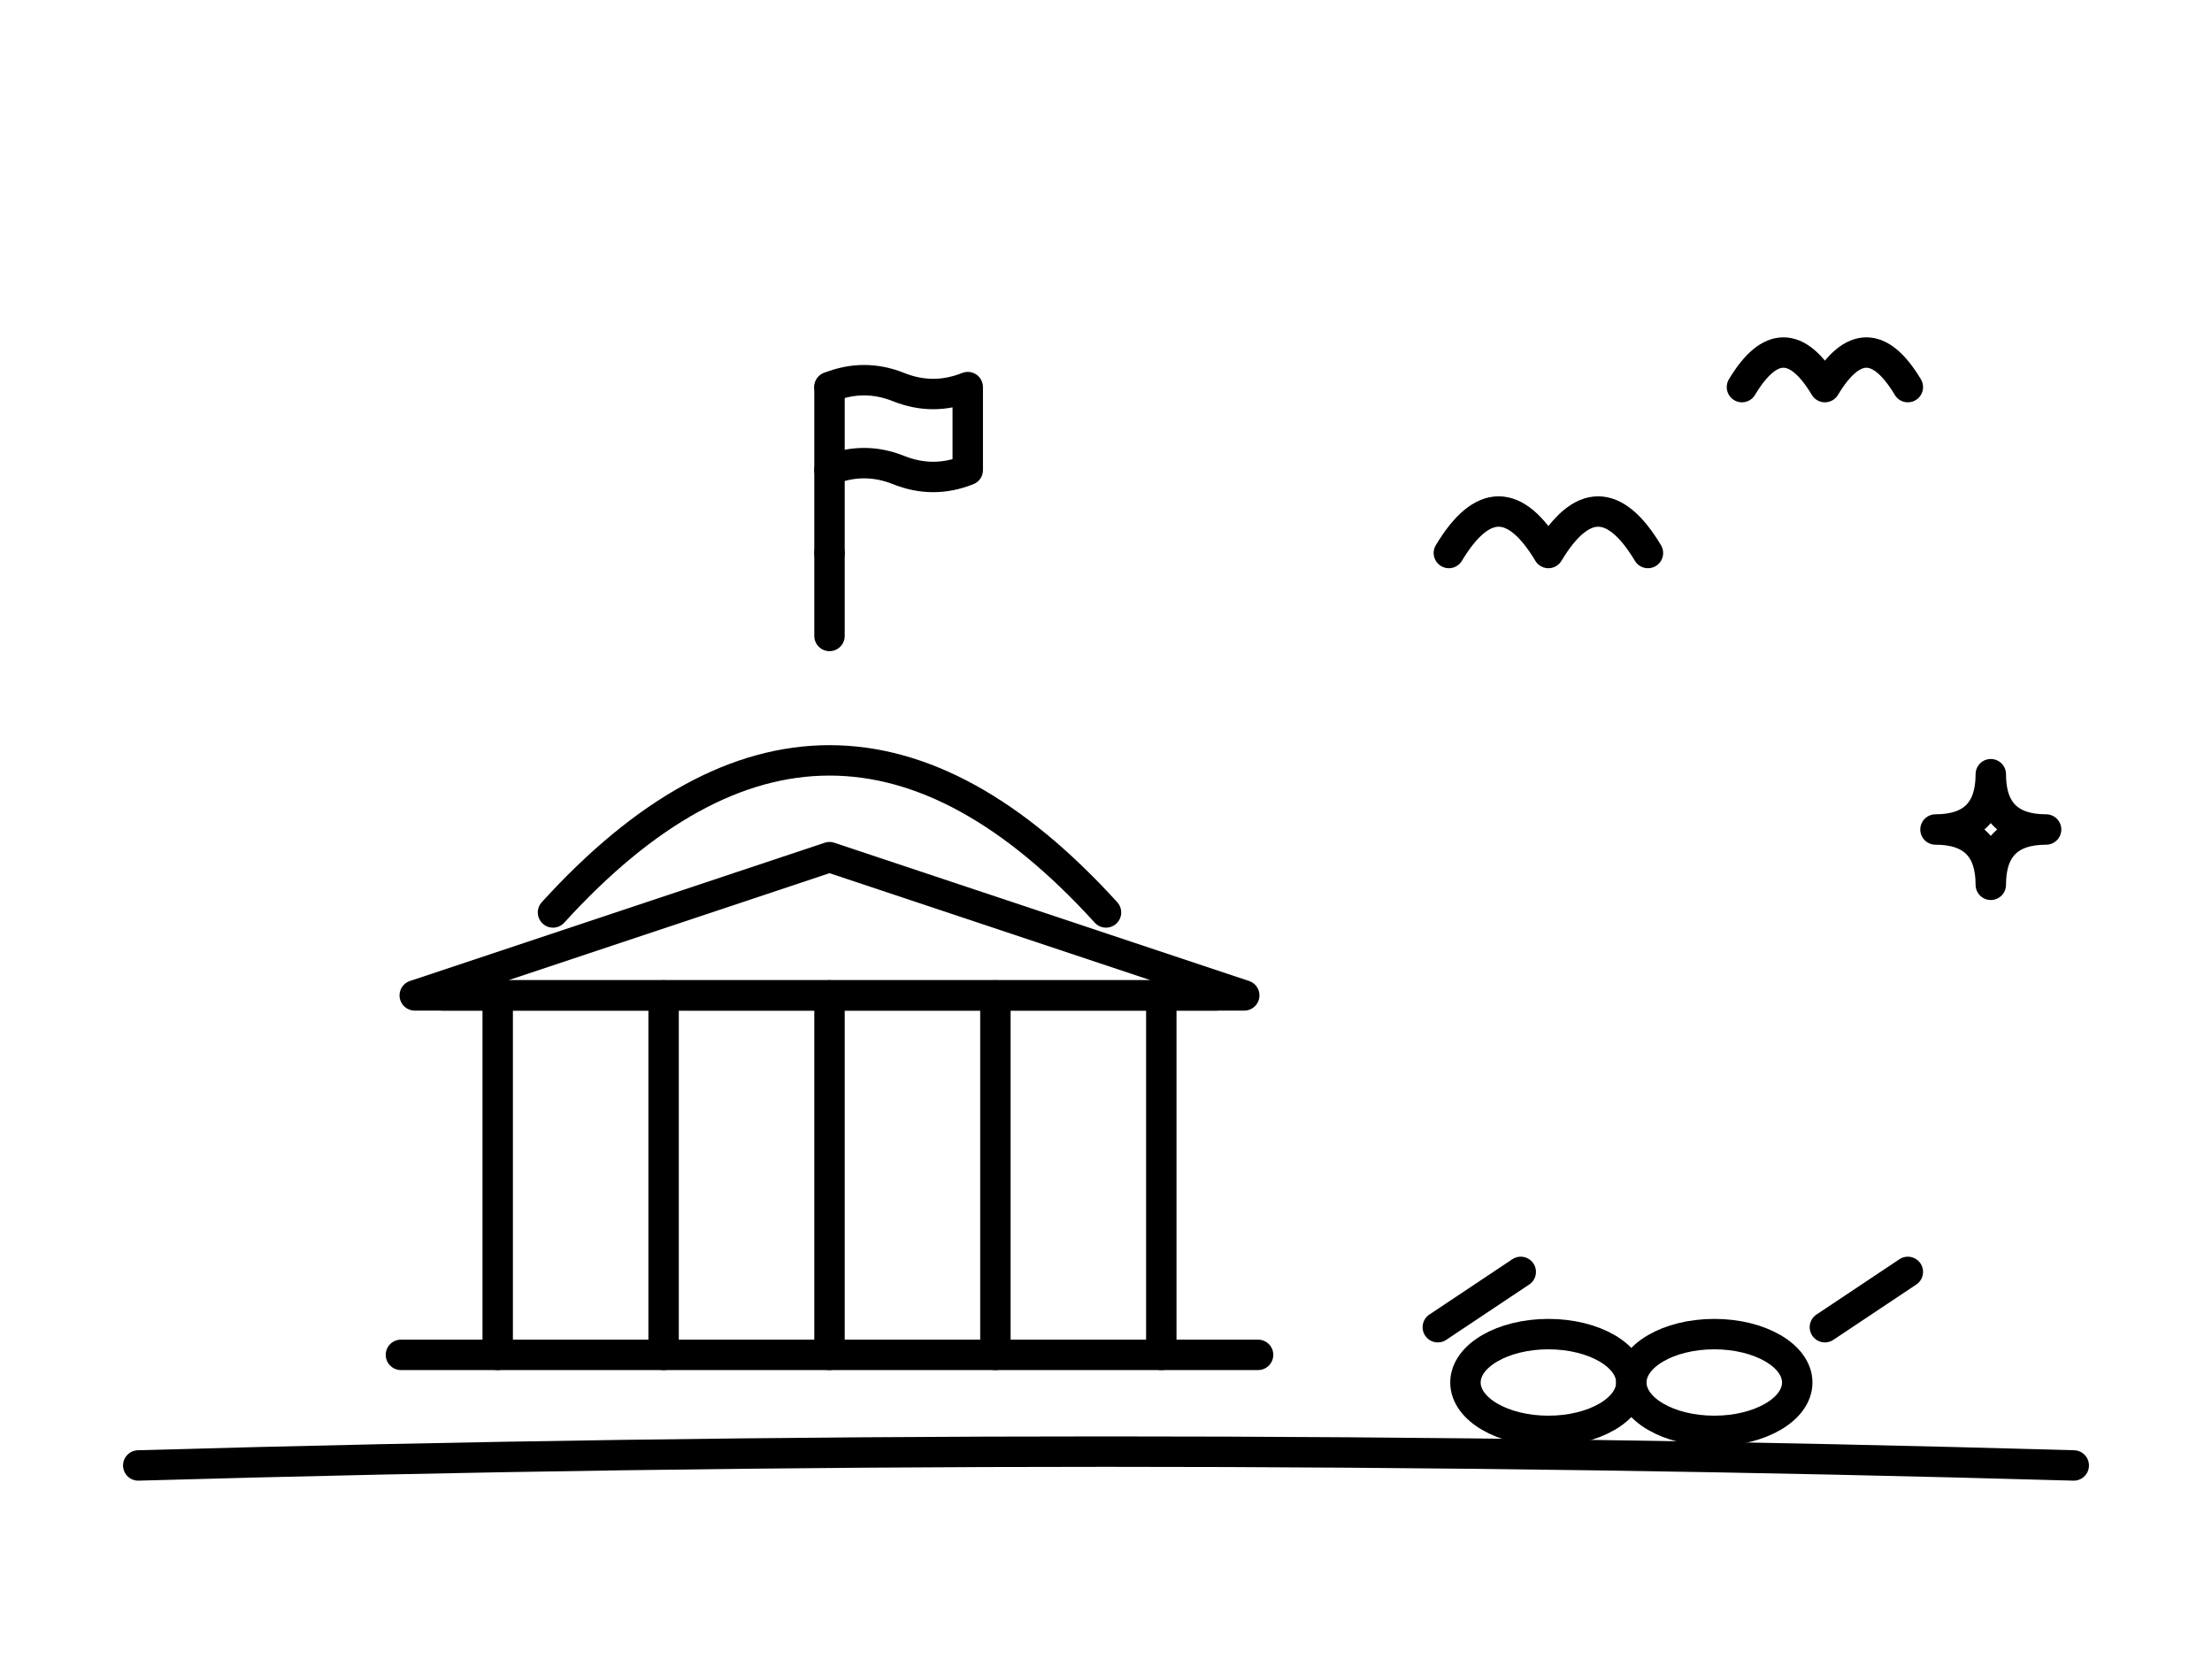
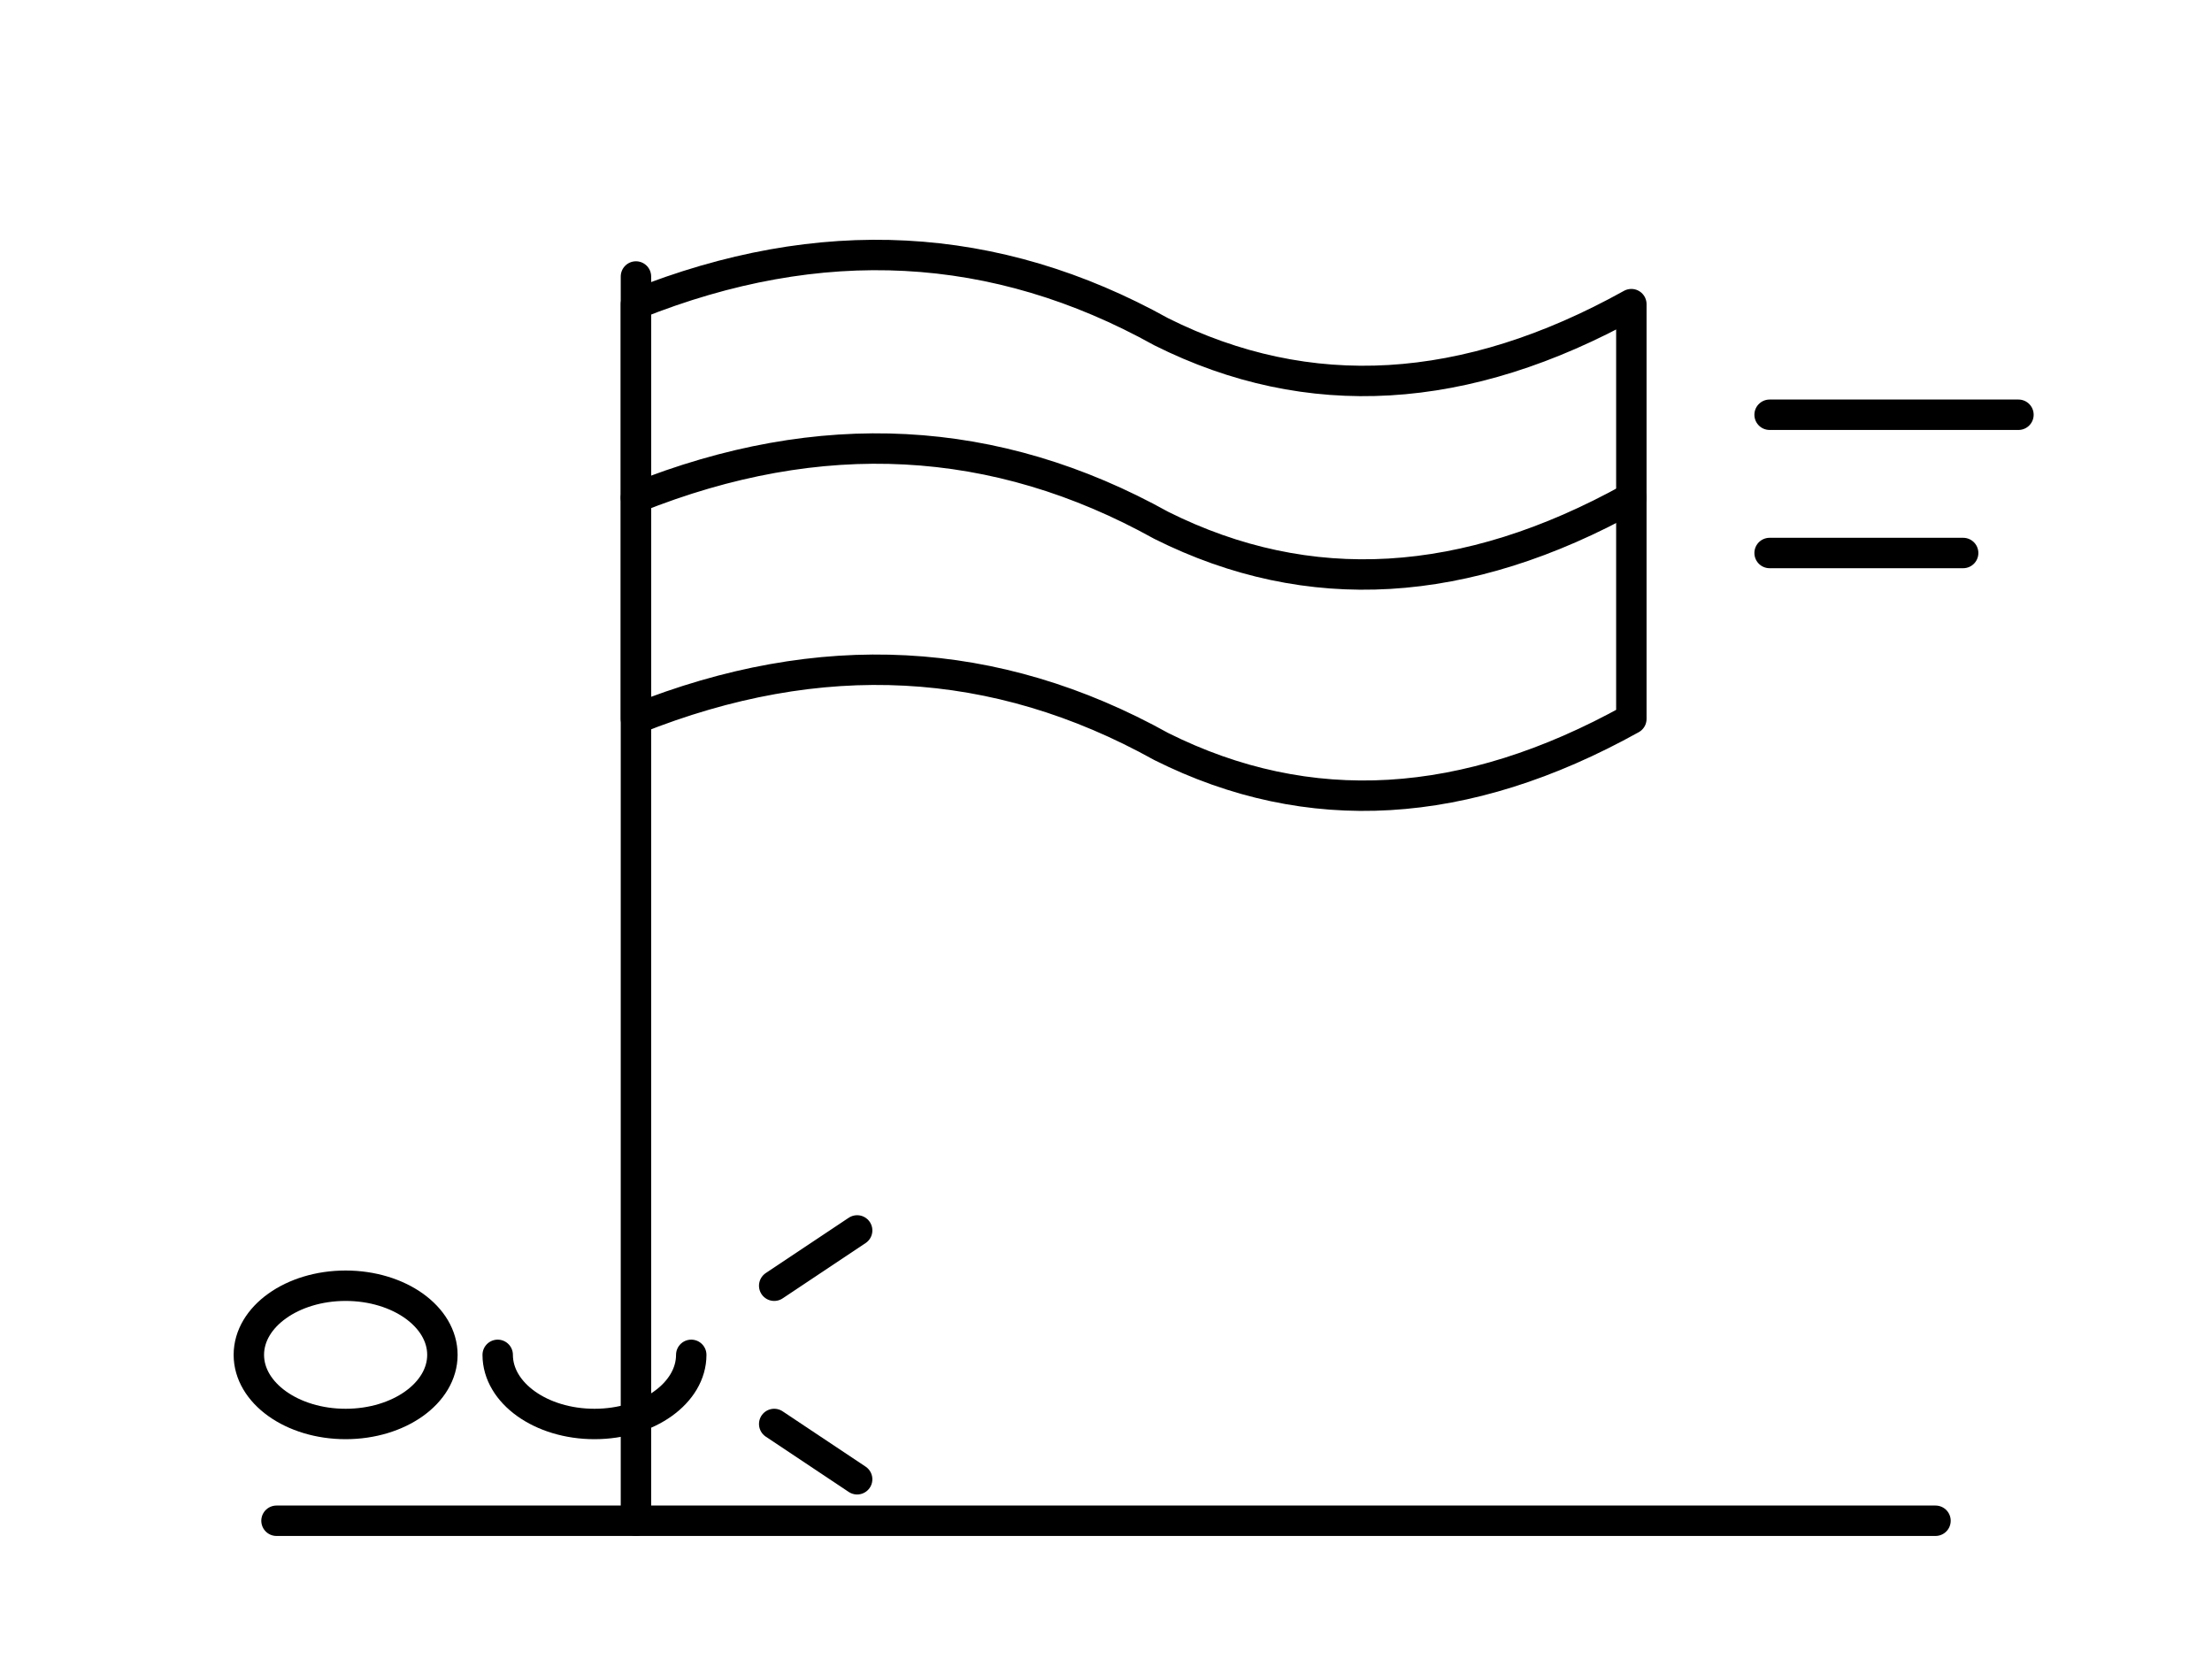
<svg xmlns="http://www.w3.org/2000/svg" viewBox="0 0 160 120" fill="none" stroke="#000" stroke-width="2.2" stroke-linecap="round" stroke-linejoin="round">
-   <path d="M29 98L91 98" />
-   <path d="M32 72L88 72" />
-   <path d="M30 72L60 62L90 72Z" />
-   <path d="M36 72L36 98" />
-   <path d="M48 72L48 98" />
-   <path d="M60 72L60 98" />
-   <path d="M72 72L72 98" />
-   <path d="M84 72L84 98" />
-   <path d="M40 66Q60 44 80 66" />
-   <path d="M60 46L60 40" />
-   <path d="M60 40L60 28" />
-   <path d="M60 28Q62.5 27 65 28T70 28V34Q67.5 35 65 34T60 34" />
-   <path d="M106 100a6 3.5 0 1 0 12 0a6 3.5 0 1 0 -12 0" />
-   <path d="M118 100a6 3.5 0 1 0 12 0a6 3.5 0 1 0 -12 0" />
-   <path d="M104 96L110 92" />
-   <path d="M132 96L138 92" />
-   <path d="M104.8 40Q108.4 34 112 40Q115.6 34 119.2 40" />
-   <path d="M126 28Q129 23 132 28Q135 23 138 28" />
-   <path d="M144 56Q144 60 148 60Q144 60 144 64Q144 60 140 60Q144 60 144 56Z" />
-   <path d="M10 106Q80 104 150 106" />
+   <path d="M46 110 V20" />
+   <path d="M46 22 Q66 14 84 24 Q100 32 118 22 V52 Q100 62 84 54 Q66 44 46 52 Z" />
+   <path d="M46 36 Q66 28 84 38 Q100 46 118 36" />
+   <path d="M20 110 H140" />
+   <path d="M18 98 a7 5 0 1 0 14 0 a7 5 0 1 0 -14 0" />
+   <path d="M36 98 a7 5 0 1 0 14 0" />
+   <path d="M56 93 L62 89" />
+   <path d="M56 103 L62 107" />
+   <path d="M128 30 H146" />
+   <path d="M128 40 H142" />
</svg>
